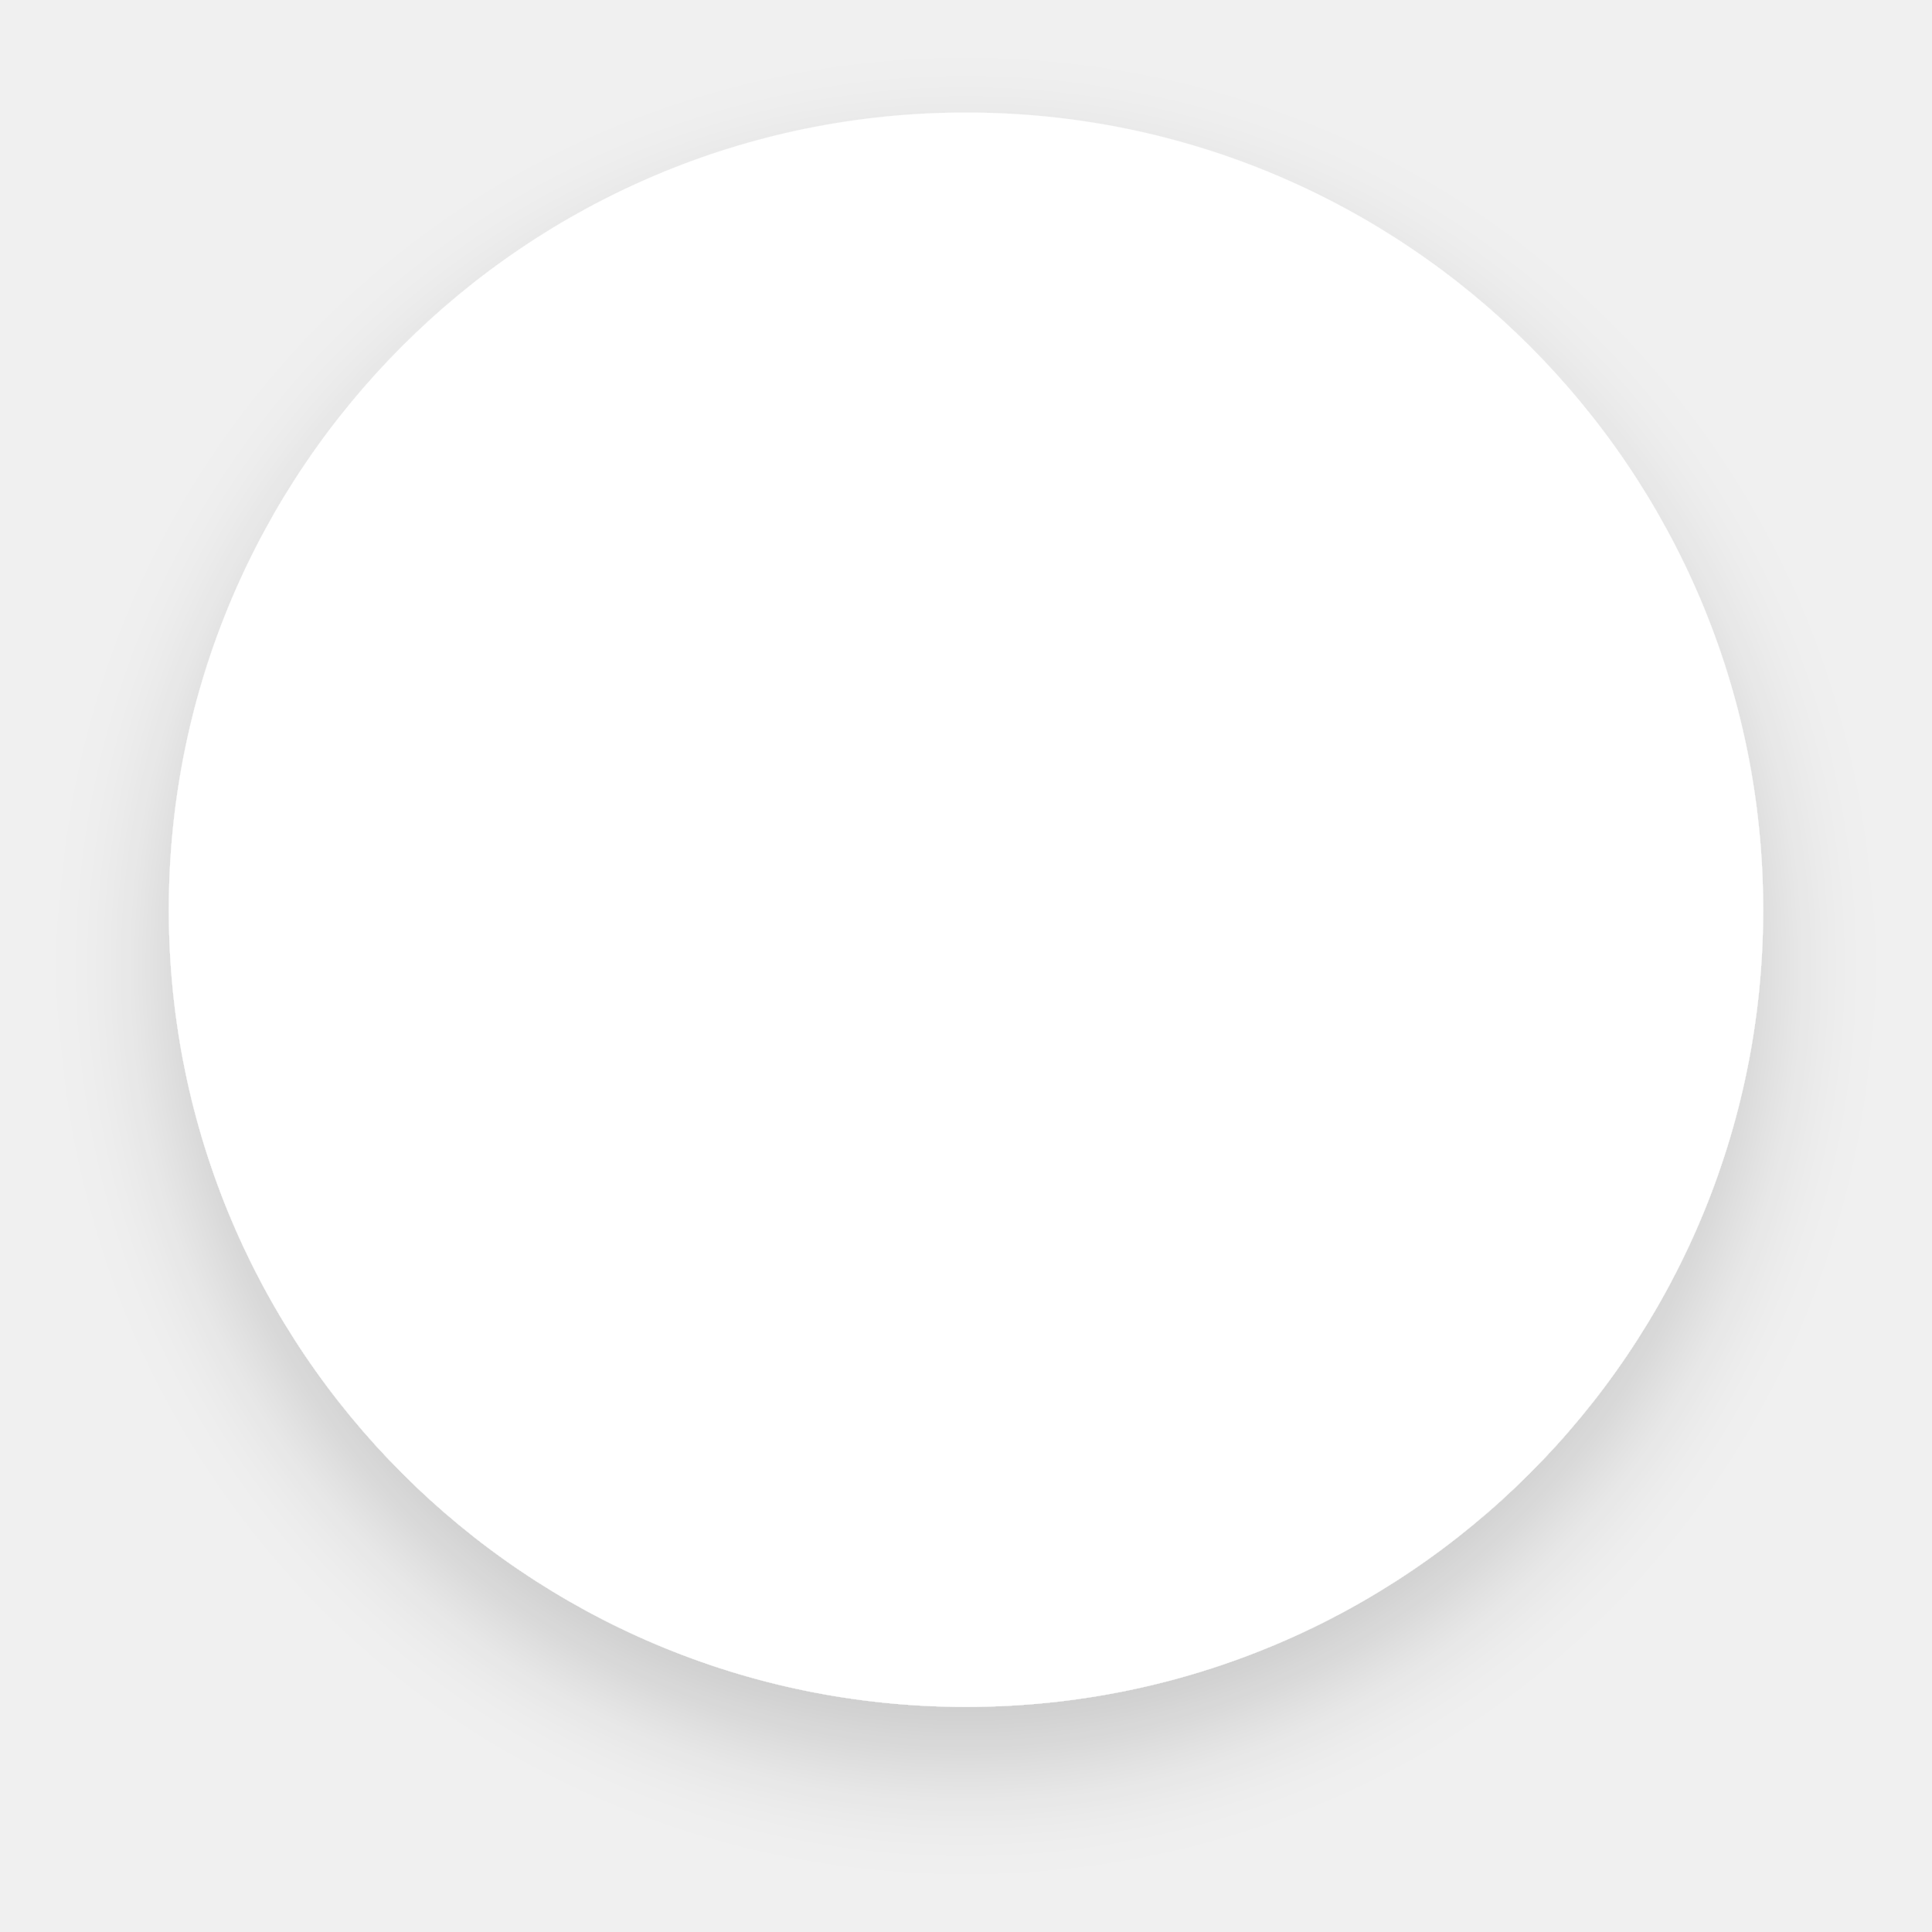
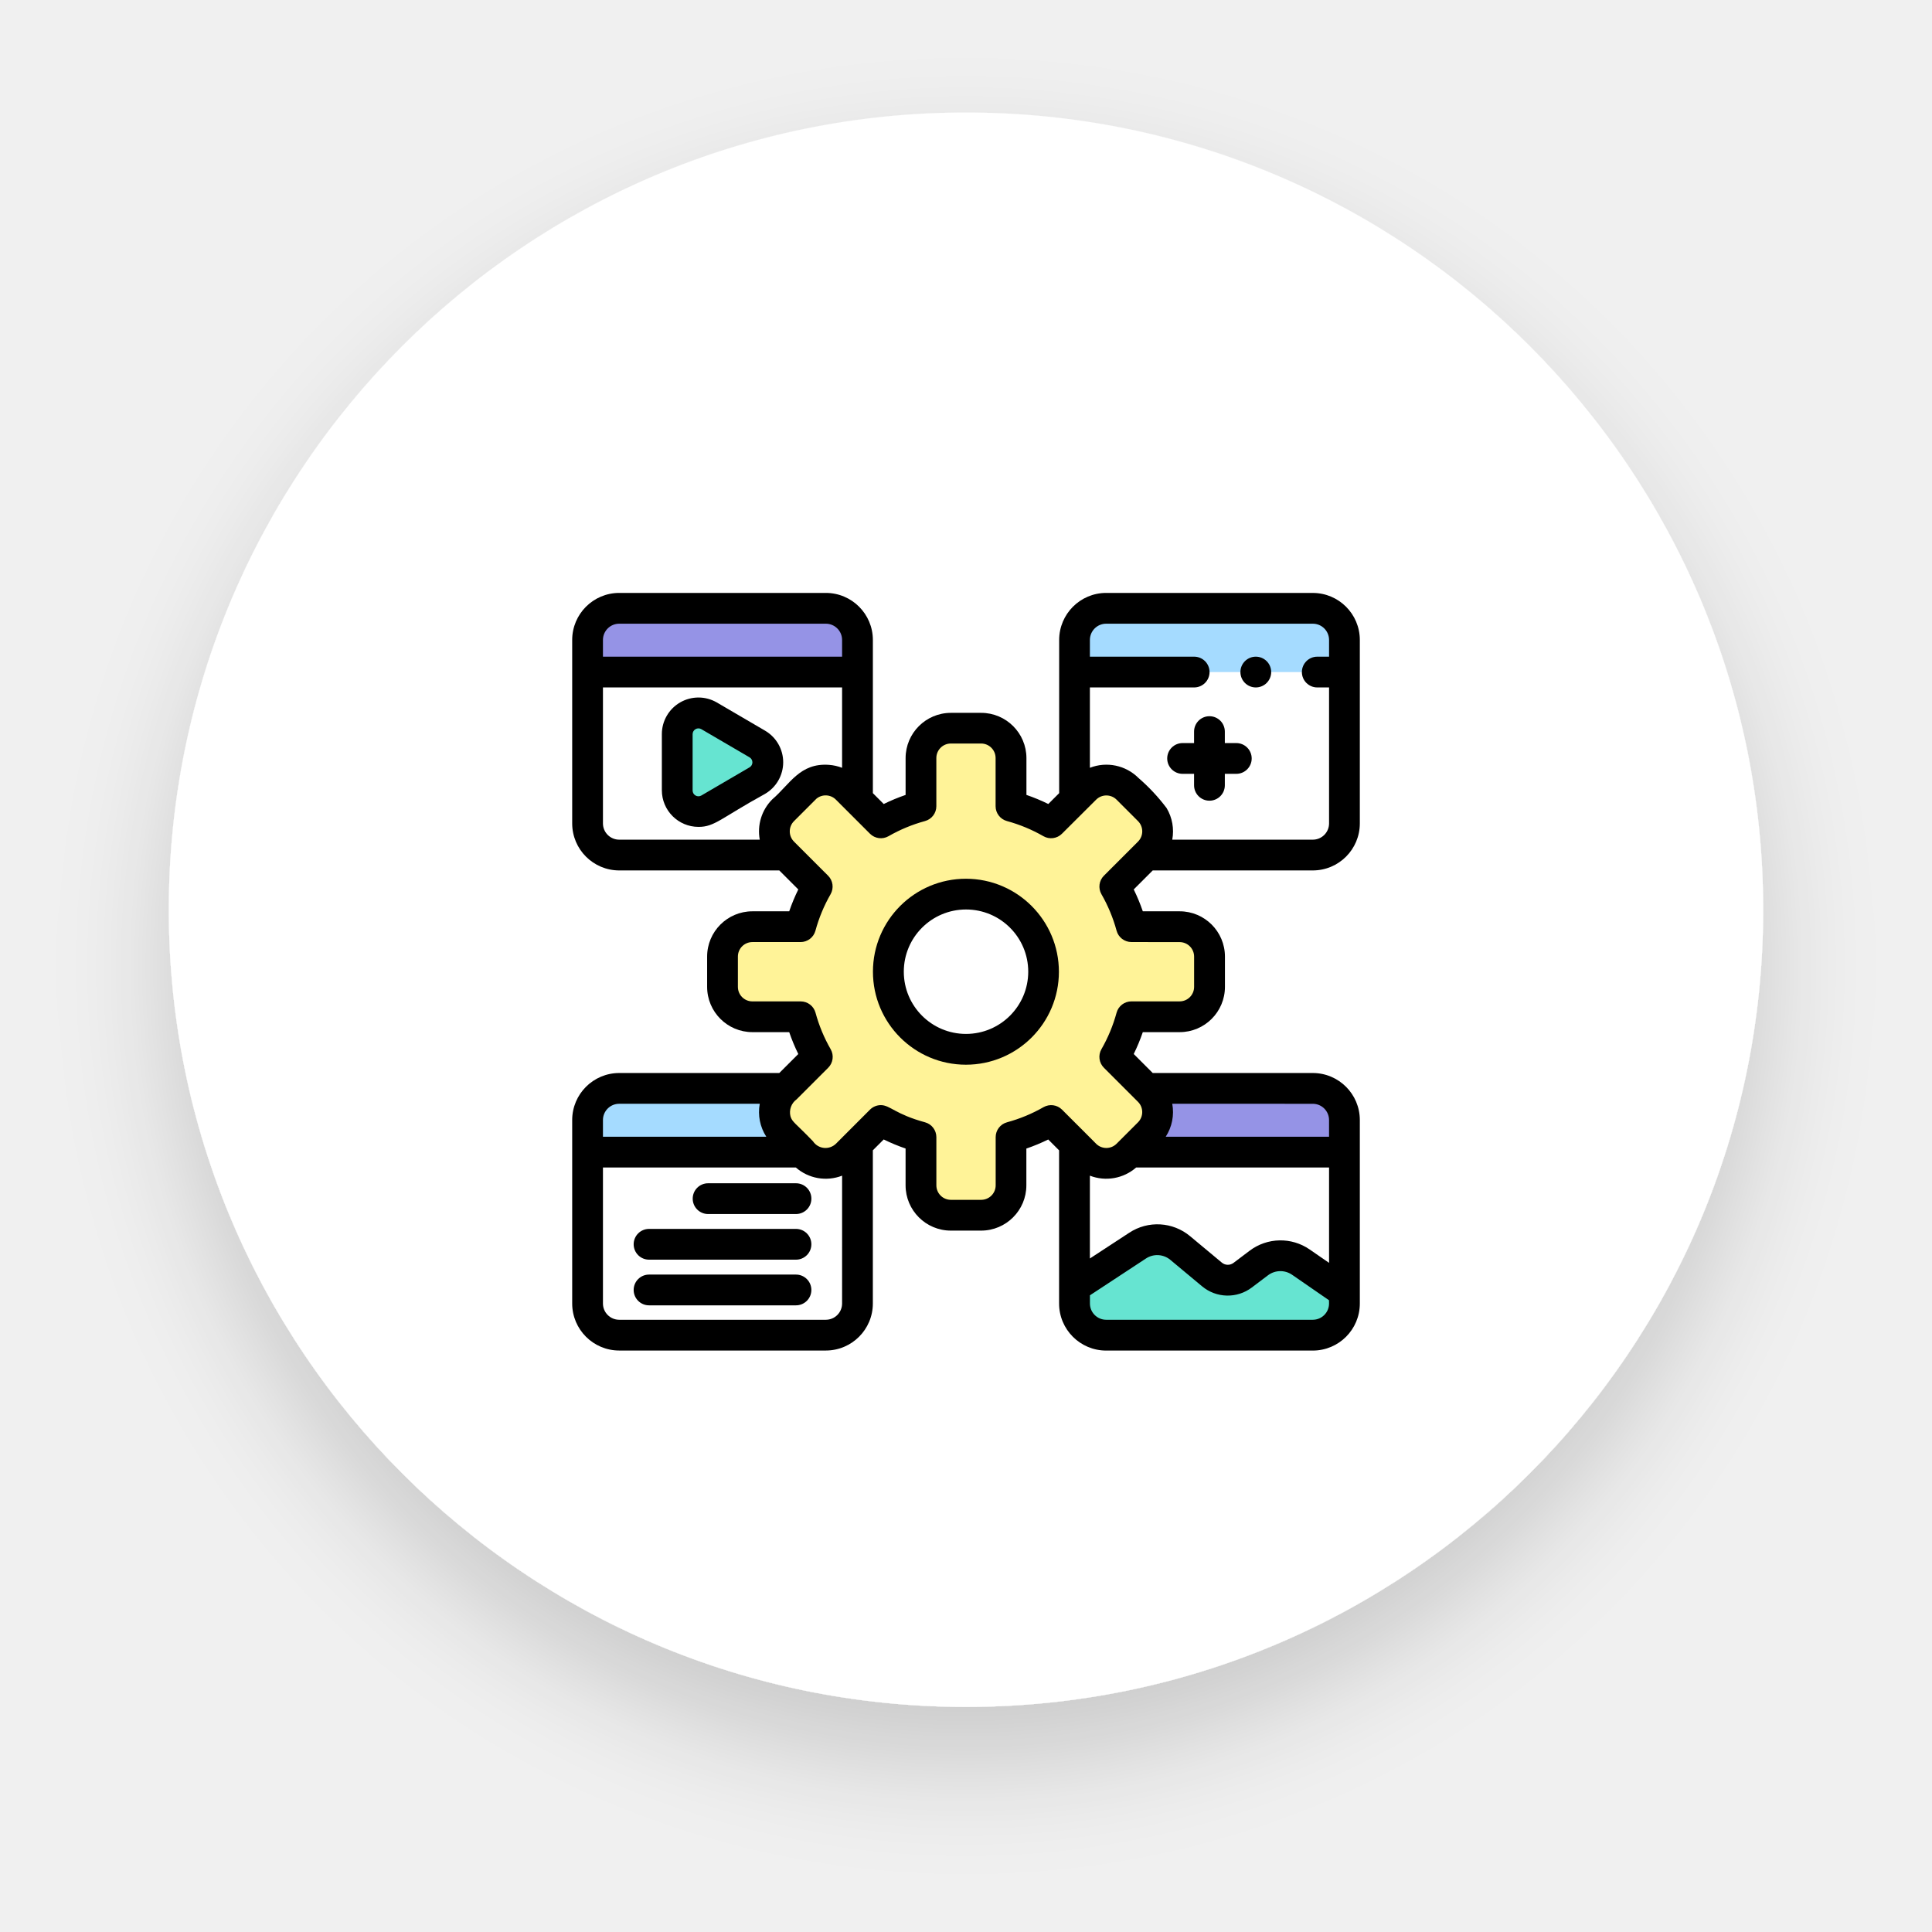
<svg xmlns="http://www.w3.org/2000/svg" width="103" height="103" viewBox="0 0 103 103">
  <defs>
    <filter id="Elipse_13737" x="0" y="0" width="103" height="103" filterUnits="userSpaceOnUse">
      <feOffset dy="3" input="SourceAlpha" />
      <feGaussianBlur stdDeviation="3" result="blur" />
      <feFlood flood-opacity="0.161" />
      <feComposite operator="in" in2="blur" />
      <feComposite in="SourceGraphic" />
    </filter>
  </defs>
-   <g id="Grupo_1186404" data-name="Grupo 1186404" transform="translate(9 6)">
-     <g transform="matrix(1, 0, 0, 1, -9, -6)" filter="url(#Elipse_13737)">
-       <circle id="Elipse_13737-2" data-name="Elipse 13737" cx="42.5" cy="42.5" r="42.5" transform="translate(9 6)" fill="#fff" />
+   <g id="Grupo_1186780" data-name="Grupo 1186780" transform="translate(-282 -2996)">
+     <g id="Grupo_1186404" data-name="Grupo 1186404" transform="translate(291 3002)">
+       <g transform="matrix(1, 0, 0, 1, -9, -6)" filter="url(#Elipse_13737)">
+         <circle id="Elipse_13737-2" data-name="Elipse 13737" cx="42.5" cy="42.5" r="42.5" transform="translate(9 6)" fill="#fff" />
+       </g>
+     </g>
+     <g id="anadir" transform="translate(312.505 3027.61)">
+       <g id="Grupo_100678" data-name="Grupo 100678" transform="translate(0.82 0.82)">
+         <ellipse id="Elipse_4779" data-name="Elipse 4779" cx="4.137" cy="4.137" rx="4.137" ry="4.137" transform="translate(16.039 15.238)" fill="none" />
+         <path id="Trazado_151342" data-name="Trazado 151342" d="M15.128,48.979a1.592,1.592,0,0,1-2.251,0l-.132-.132H1.309v8.071A1.686,1.686,0,0,0,2.995,58.6H14.012A1.686,1.686,0,0,0,15.7,56.917V48.846H15.26Z" transform="translate(-1.309 -19.854)" fill="#fff" />
+         <path id="Trazado_151343" data-name="Trazado 151343" d="M11.734,45.812a1.592,1.592,0,0,1,0-2.251l.136-.136H2.995A1.686,1.686,0,0,0,1.309,45.11v1.712H12.744Z" transform="translate(-1.309 -17.83)" fill="#a5dbff" />
+         <path id="Trazado_151344" data-name="Trazado 151344" d="M24.007,48.586v-.437l-.437.437Z" transform="translate(-9.618 -19.593)" fill="#a5dbff" />
+         <path id="Trazado_151345" data-name="Trazado 151345" d="M42.732,48.148v.437h.437Z" transform="translate(-16.771 -19.593)" fill="#9593e6" />
+         <path id="Trazado_151346" data-name="Trazado 151346" d="M11.734,15.378l1.143-1.143a1.592,1.592,0,0,1,2.251,0l.57.57v-6.8H1.309v8.071a1.686,1.686,0,0,0,1.686,1.686H11.87l-.136-.136a1.592,1.592,0,0,1,0-2.251ZM10.356,13.8l-2.566,1.5a1.131,1.131,0,0,1-1.7-.977V11.323a1.131,1.131,0,0,1,1.7-.977l2.566,1.5A1.131,1.131,0,0,1,10.356,13.8Z" transform="translate(-1.309 -4.61)" fill="#fff" />
+         <path id="Trazado_151347" data-name="Trazado 151347" d="M15.7,4.272a1.686,1.686,0,0,0-1.686-1.686H2.995A1.686,1.686,0,0,0,1.309,4.272V5.985H15.7Z" transform="translate(-1.309 -2.586)" fill="#9593e6" />
+         <path id="Trazado_151348" data-name="Trazado 151348" d="M45.554,14.235,46.7,15.378a1.592,1.592,0,0,1,0,2.251l-.136.136h8.875a1.686,1.686,0,0,0,1.686-1.686V8.009H42.732v6.8l.57-.57a1.592,1.592,0,0,1,2.251,0Z" transform="translate(-16.771 -4.61)" fill="#fff" />
+         <path id="Trazado_151349" data-name="Trazado 151349" d="M57.122,4.272a1.686,1.686,0,0,0-1.686-1.686H44.419a1.686,1.686,0,0,0-1.686,1.686V5.985H57.122Z" transform="translate(-16.771 -2.586)" fill="#a5dbff" />
+         <path id="Trazado_151350" data-name="Trazado 151350" d="M13.2,13.14l-2.566-1.5a1.131,1.131,0,0,0-1.7.977v2.991a1.131,1.131,0,0,0,1.7.977l2.566-1.5A1.131,1.131,0,0,0,13.2,13.14Z" transform="translate(-4.156 -5.91)" fill="#66e4d1" />
+         <path id="Trazado_151351" data-name="Trazado 151351" d="M32.125,35.519a1.592,1.592,0,0,0,2.251,0l.132-.132,1.011-1.011a1.592,1.592,0,0,0,0-2.251l-.136-.136L33.7,30.307a9.082,9.082,0,0,0,.887-2.138h2.57a1.592,1.592,0,0,0,1.592-1.592V24.961a1.592,1.592,0,0,0-1.592-1.592h-2.57a9.078,9.078,0,0,0-.887-2.138l1.682-1.682.136-.136a1.592,1.592,0,0,0,0-2.251l-1.143-1.143a1.592,1.592,0,0,0-2.251,0l-.57.57-1.248,1.248a9.082,9.082,0,0,0-2.138-.887V14.38a1.592,1.592,0,0,0-1.592-1.592H24.96a1.592,1.592,0,0,0-1.592,1.592v2.57a9.078,9.078,0,0,0-2.138.887l-1.818-1.818a1.592,1.592,0,0,0-2.251,0l-1.143,1.143a1.592,1.592,0,0,0,0,2.251l.136.136,1.682,1.682a9.079,9.079,0,0,0-.887,2.138h-2.57a1.592,1.592,0,0,0-1.592,1.592v1.616a1.592,1.592,0,0,0,1.592,1.592h2.57a9.082,9.082,0,0,0,.887,2.138l-1.682,1.682-.136.136a1.592,1.592,0,0,0,0,2.251l1.011,1.011.132.132a1.592,1.592,0,0,0,2.251,0L21.231,33.7a9.078,9.078,0,0,0,2.138.887v2.57A1.592,1.592,0,0,0,24.96,38.75h1.616a1.592,1.592,0,0,0,1.592-1.592v-2.57a9.078,9.078,0,0,0,2.138-.887l1.248,1.248.437.437Zm-6.356-5.614a4.137,4.137,0,1,1,4.137-4.137A4.137,4.137,0,0,1,25.769,29.906Z" transform="translate(-5.593 -6.394)" fill="#fff398" />
+         <path id="Trazado_151352" data-name="Trazado 151352" d="M48.456,45.812l-1.011,1.011H58.881V45.11a1.686,1.686,0,0,0-1.686-1.686H48.319l.136.136A1.592,1.592,0,0,1,48.456,45.812Z" transform="translate(-18.53 -17.83)" fill="#9593e6" />
+         <path id="Trazado_151353" data-name="Trazado 151353" d="M48.37,53.961l1.687,1.406a1.319,1.319,0,0,0,1.639.04l.861-.65a1.917,1.917,0,0,1,2.243-.047l2.321,1.6V48.846H45.686l-.132.132a1.592,1.592,0,0,1-2.251,0l-.132-.132h-.437v7.19l3.359-2.205A1.917,1.917,0,0,1,48.37,53.961Z" transform="translate(-16.771 -19.854)" fill="#fff" />
+         <path id="Trazado_151354" data-name="Trazado 151354" d="M57.119,59.7v-.605l-2.321-1.6a1.917,1.917,0,0,0-2.243.047l-.861.65a1.319,1.319,0,0,1-1.639-.04l-1.687-1.406a1.917,1.917,0,0,0-2.279-.13L42.73,58.817c.055.621-.277,1.732.9,2.374.662.348.22.123,11.8.193A1.686,1.686,0,0,0,57.119,59.7Z" transform="translate(-16.768 -22.635)" fill="#66e4d1" />
+       </g>
+       <g id="Grupo_100679" data-name="Grupo 100679" transform="translate(0 0)">
+         <path id="Trazado_151355" data-name="Trazado 151355" d="M39.485,1.277H28.468a2.509,2.509,0,0,0-2.506,2.506v8.168l-.579.579a9.9,9.9,0,0,0-1.166-.484V10.083A2.415,2.415,0,0,0,21.8,7.671H20.188a2.415,2.415,0,0,0-2.413,2.412v1.964a9.893,9.893,0,0,0-1.166.484l-.579-.579V3.783a2.509,2.509,0,0,0-2.506-2.506H2.506A2.509,2.509,0,0,0,0,3.783v9.783a2.509,2.509,0,0,0,2.506,2.506h8.535l1.013,1.013a9.9,9.9,0,0,0-.484,1.166H9.606a2.415,2.415,0,0,0-2.412,2.413V22.28a2.415,2.415,0,0,0,2.412,2.413H11.57a9.888,9.888,0,0,0,.484,1.166l-1.013,1.013H2.506A2.509,2.509,0,0,0,0,29.378v9.783a2.509,2.509,0,0,0,2.506,2.506H13.523a2.509,2.509,0,0,0,2.506-2.506V30.993l.579-.579a9.887,9.887,0,0,0,1.166.484v1.964a2.415,2.415,0,0,0,2.413,2.412H21.8a2.415,2.415,0,0,0,2.413-2.412V30.9a9.9,9.9,0,0,0,1.166-.484l.579.579v8.168a2.509,2.509,0,0,0,2.506,2.506H39.485a2.509,2.509,0,0,0,2.506-2.506V29.378a2.509,2.509,0,0,0-2.506-2.506H30.95l-1.013-1.013a9.888,9.888,0,0,0,.484-1.166h1.964A2.415,2.415,0,0,0,34.8,22.28V20.664a2.415,2.415,0,0,0-2.412-2.413H30.421a9.9,9.9,0,0,0-.484-1.166l1.013-1.013h8.535a2.509,2.509,0,0,0,2.506-2.506V3.784h0a2.509,2.509,0,0,0-2.506-2.506ZM1.64,3.784a.867.867,0,0,1,.866-.866H13.523a.867.867,0,0,1,.866.866v.892H1.64Zm.866,10.648a.867.867,0,0,1-.866-.866V6.316H14.389V10.6a2.439,2.439,0,0,0-.693-.156c-1.563-.118-2.093,1.039-3.032,1.841A2.416,2.416,0,0,0,10,14.432ZM1.64,29.378a.867.867,0,0,1,.866-.866H10a2.425,2.425,0,0,0,.349,1.758H1.64Zm12.749,9.783a.867.867,0,0,1-.866.866H2.506a.867.867,0,0,1-.866-.866V31.91H11.924a2.417,2.417,0,0,0,2.466.435ZM30.067,31.91H40.351v5.083l-1.035-.714a2.733,2.733,0,0,0-3.2.067l-.861.65a.5.5,0,0,1-.62-.015l-1.687-1.405a2.722,2.722,0,0,0-3.255-.185L27.6,36.76V32.345a2.42,2.42,0,0,0,2.466-.435Zm10.283,7.251a.867.867,0,0,1-.866.866H28.468a.867.867,0,0,1-.866-.866v-.438L30.59,36.76a1.09,1.09,0,0,1,1.3.074l1.687,1.406a2.131,2.131,0,0,0,2.658.065l.861-.65a1.1,1.1,0,0,1,1.284-.027l1.967,1.358Zm-.866-10.648a.867.867,0,0,1,.866.866v.891H31.642a2.426,2.426,0,0,0,.349-1.758Zm-7.1-8.62a.773.773,0,0,1,.772.773V22.28a.773.773,0,0,1-.772.773h-2.57a.82.82,0,0,0-.792.606,8.252,8.252,0,0,1-.807,1.944.82.82,0,0,0,.132.988l1.818,1.818a.773.773,0,0,1,0,1.091l-1.143,1.143a.773.773,0,0,1-1.091,0L27.8,30.51l-1.685-1.685a.82.82,0,0,0-.988-.132,8.253,8.253,0,0,1-1.944.806.82.82,0,0,0-.606.792v2.57a.773.773,0,0,1-.773.772H20.188a.773.773,0,0,1-.773-.772v-2.57a.82.82,0,0,0-.606-.792c-1.584-.43-1.865-.915-2.352-.915a.82.82,0,0,0-.58.24L14.06,30.643a.8.8,0,0,1-1.224-.133c-.938-.976-1.111-1.019-1.2-1.336a.86.86,0,0,1,.33-.9l1.682-1.682a.82.82,0,0,0,.132-.988,8.249,8.249,0,0,1-.807-1.944.82.82,0,0,0-.792-.606H9.606a.773.773,0,0,1-.772-.773V20.664a.773.773,0,0,1,.772-.773h2.57a.82.82,0,0,0,.792-.606,8.25,8.25,0,0,1,.807-1.944.82.82,0,0,0-.132-.988l-1.818-1.818a.773.773,0,0,1,0-1.091c1.194-1.192,1.146-1.151,1.2-1.2a.773.773,0,0,1,1.033.053l.285.285,1.533,1.533a.82.82,0,0,0,.988.132,8.255,8.255,0,0,1,1.944-.807.82.82,0,0,0,.606-.792v-2.57a.773.773,0,0,1,.773-.772H21.8a.773.773,0,0,1,.773.772v2.57a.82.82,0,0,0,.606.792,8.257,8.257,0,0,1,1.944.807.82.82,0,0,0,.988-.132L27.932,12.3a.772.772,0,0,1,1.091,0l1.143,1.143a.773.773,0,0,1,0,1.091l-1.818,1.818a.82.82,0,0,0-.132.988,8.251,8.251,0,0,1,.807,1.944.82.82,0,0,0,.792.606Zm7.1-5.46H31.991a2.427,2.427,0,0,0-.3-1.684,10.322,10.322,0,0,0-1.5-1.606A2.419,2.419,0,0,0,27.6,10.6V6.316h5.559a.82.82,0,0,0,0-1.64H27.6V3.784a.867.867,0,0,1,.866-.866H39.485a.867.867,0,0,1,.866.866v.892h-.629a.82.82,0,0,0,0,1.64h.629v7.25A.867.867,0,0,1,39.485,14.432Z" transform="translate(0 -1.277)" />
+         <path id="Trazado_151356" data-name="Trazado 151356" d="M13.127,15.314a1.951,1.951,0,0,0,0-3.372l-2.566-1.5a1.951,1.951,0,0,0-2.934,1.686v2.991a1.954,1.954,0,0,0,1.951,1.954C10.442,17.078,10.772,16.608,13.127,15.314ZM12.3,13.9l-2.566,1.5a.31.31,0,0,1-.467-.269V12.133a.31.31,0,0,1,.467-.269l2.566,1.5a.31.31,0,0,1,0,.537Z" transform="translate(-2.847 -4.6)" />
+         <path id="Trazado_151357" data-name="Trazado 151357" d="M15.758,51.494H11.071a.82.82,0,1,0,0,1.64h4.687a.82.82,0,0,0,0-1.64Z" transform="translate(-3.826 -20.021)" />
+         <path id="Trazado_151358" data-name="Trazado 151358" d="M13.884,55.377H6.049a.82.82,0,0,0,0,1.64h7.834a.82.82,0,0,0,0-1.64Z" transform="translate(-1.952 -21.471)" />
+         <path id="Trazado_151359" data-name="Trazado 151359" d="M13.884,59.261H6.049a.82.82,0,0,0,0,1.64h7.834a.82.82,0,0,0,0-1.64Z" transform="translate(-1.952 -22.92)" />
+         <path id="Trazado_151360" data-name="Trazado 151360" d="M54.3,13.2h-.612v-.612a.82.82,0,1,0-1.64,0V13.2h-.612a.82.82,0,0,0,0,1.64h.612v.612a.82.82,0,1,0,1.64,0v-.612H54.3a.82.82,0,0,0,0-1.64Z" transform="translate(-18.894 -5.195)" />
+         <path id="Trazado_151361" data-name="Trazado 151361" d="M30.548,25.591A4.957,4.957,0,1,0,35.5,30.548,4.962,4.962,0,0,0,30.548,25.591Zm0,8.273a3.317,3.317,0,1,1,3.317-3.317A3.32,3.32,0,0,1,30.548,33.864Z" transform="translate(-9.552 -10.353)" />
+         <path id="Trazado_151362" data-name="Trazado 151362" d="M57.659,6.7h0a.82.82,0,1,0,.822.82A.819.819,0,0,0,57.657,6.7Z" transform="translate(-21.216 -3.301)" />
+       </g>
    </g>
  </g>
</svg>
